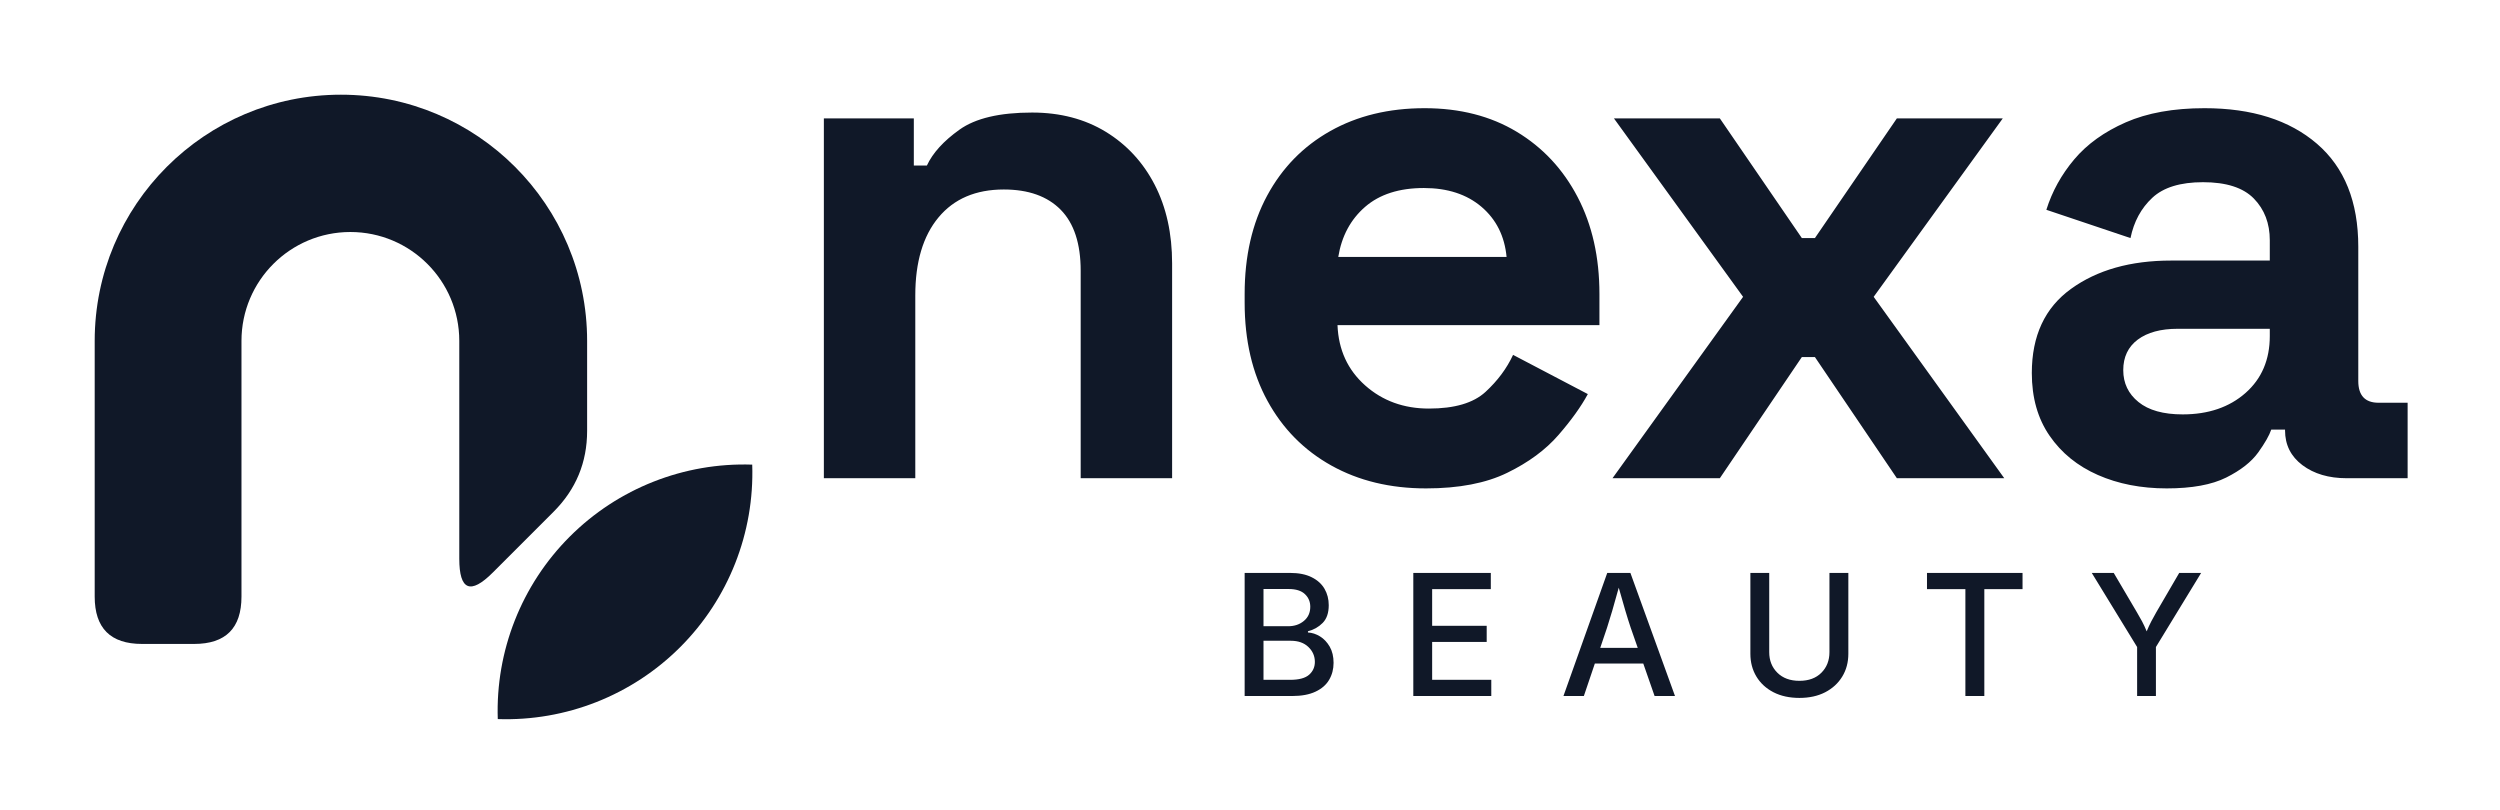
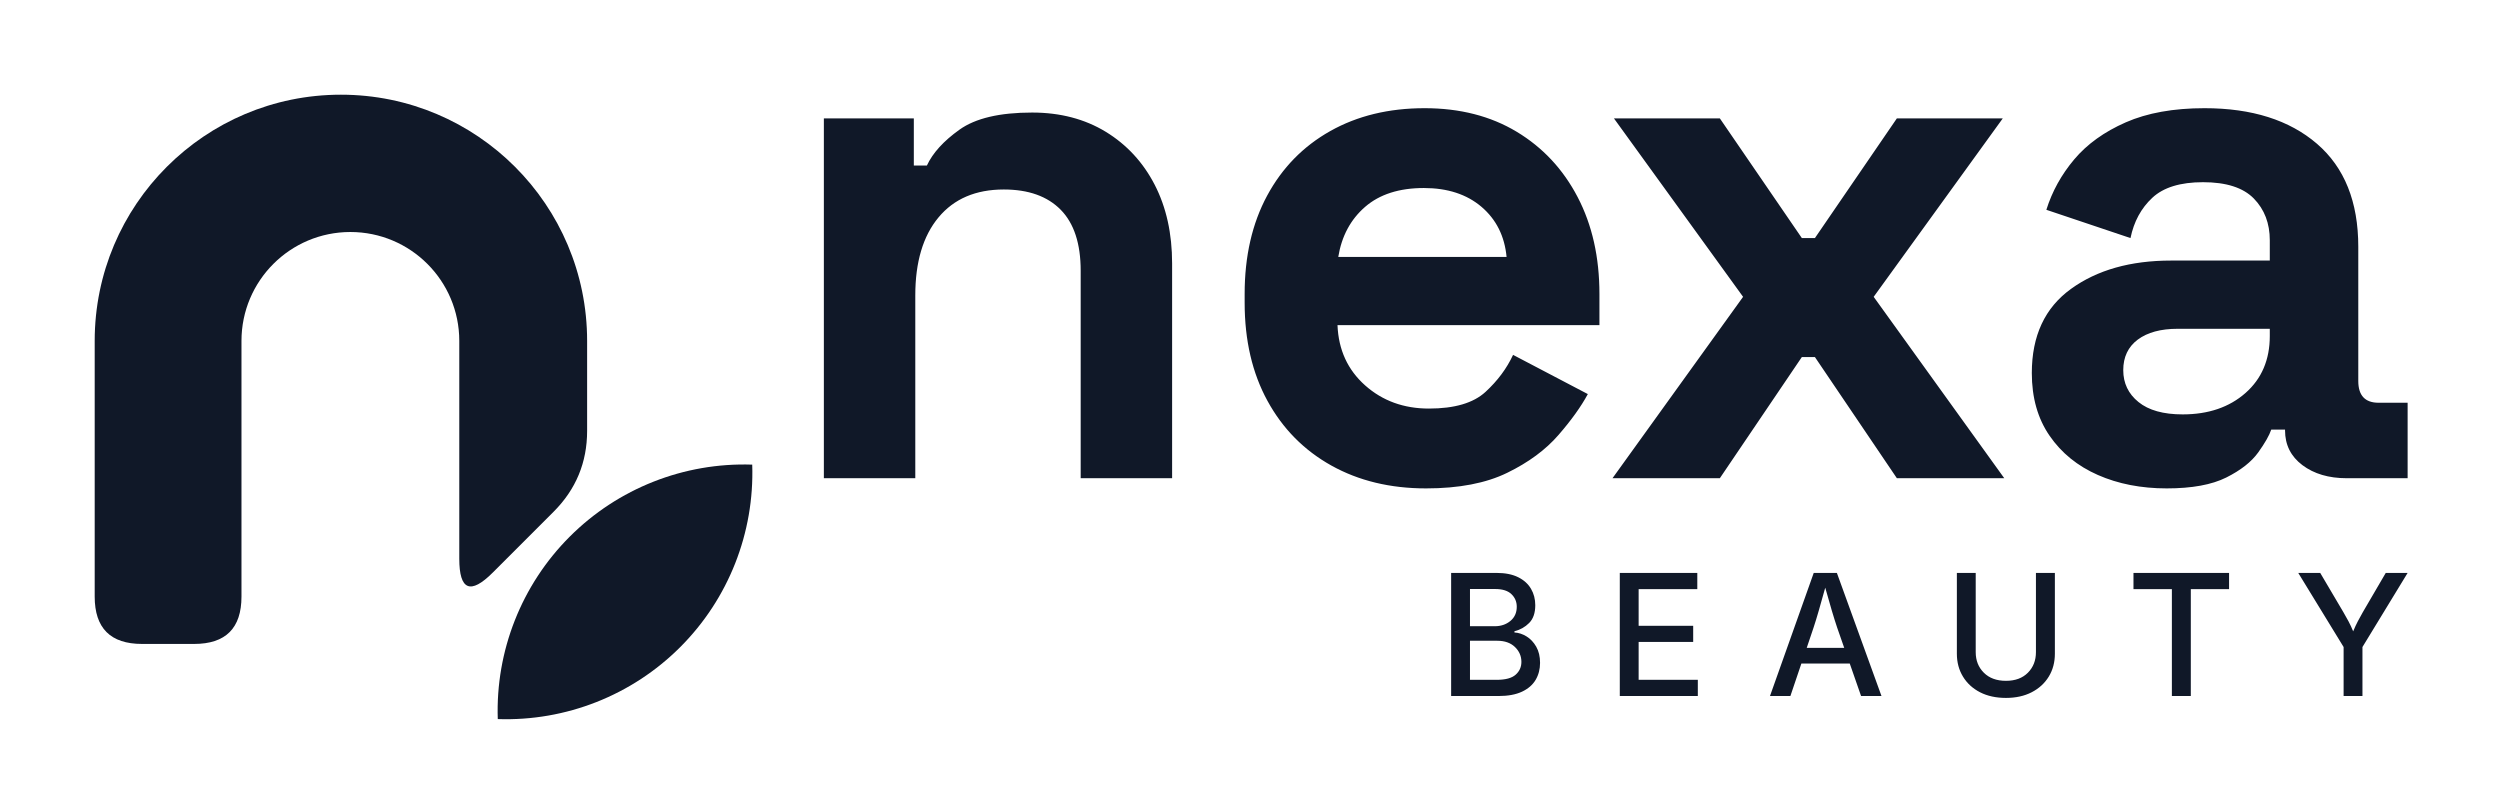
<svg xmlns="http://www.w3.org/2000/svg" viewBox="0 0 528 171">
  <g transform="translate(-44 -22)">
    <path d="M 64 94 A 52 52 0 0 1 168 94 L 168 113 Q 168 123 160.93 130.07 L 148.07 142.93 Q 141 150 141 140 L 141 94 A 23 23 0 0 0 95 94 L 95 148 Q 95 158 85 158 L 74 158 Q 64 158 64 148 Z" fill="#101828" />
    <path d="M 149.13 173.87 A 52.01 52.01 0 0 1 202.87 120.13 A 52.01 52.01 0 0 1 149.13 173.87 Z" fill="#101828" />
    <path d="M237.31 123L218 123L218 47L237 47L237 56.96L239.76 56.96Q241.60 52.98 246.65 49.38Q251.71 45.77 261.98 45.77L261.98 45.77Q270.86 45.77 277.53 49.83Q284.19 53.90 287.87 61.02Q291.55 68.15 291.55 77.65L291.55 77.65L291.55 123L272.24 123L272.24 79.18Q272.24 70.60 268.03 66.31Q263.81 62.02 256 62.02L256 62.02Q247.11 62.02 242.21 67.92Q237.31 73.81 237.31 84.39L237.31 84.39L237.31 123ZM345.18 125.15L345.18 125.15Q333.84 125.15 325.18 120.32Q316.52 115.49 311.70 106.68Q306.87 97.87 306.87 85.92L306.87 85.92L306.87 84.08Q306.87 72.13 311.62 63.32Q316.37 54.51 324.95 49.68Q333.53 44.85 344.87 44.85L344.87 44.85Q356.06 44.85 364.33 49.83Q372.60 54.81 377.20 63.63Q381.80 72.44 381.80 84.08L381.80 84.08L381.80 90.67L326.48 90.67Q326.79 98.48 332.31 103.39Q337.82 108.29 345.79 108.29L345.79 108.29Q353.91 108.29 357.74 104.77Q361.57 101.24 363.56 96.95L363.56 96.95L379.35 105.23Q377.20 109.21 373.14 113.88Q369.08 118.56 362.34 121.85Q355.60 125.15 345.18 125.15ZM326.64 76.27L326.64 76.27L362.19 76.27Q361.57 69.68 356.90 65.69Q352.23 61.71 344.72 61.71L344.72 61.71Q336.90 61.71 332.31 65.69Q327.71 69.68 326.64 76.27ZM407.23 123L384.56 123L412.14 84.69L384.86 47L407.23 47L424.55 72.28L427.31 72.28L444.62 47L466.99 47L439.72 84.69L467.30 123L444.62 123L427.31 97.41L424.55 97.41L407.23 123ZM501.62 125.15L501.62 125.15Q493.50 125.15 487.06 122.31Q480.63 119.48 476.88 114.04Q473.12 108.60 473.12 100.78L473.12 100.78Q473.12 88.98 481.40 83.01Q489.67 77.03 502.54 77.03L502.54 77.03L523.38 77.03L523.38 72.74Q523.38 67.38 520.01 63.93Q516.64 60.48 509.28 60.48L509.28 60.48Q502.08 60.48 498.56 63.78Q495.03 67.07 493.96 72.28L493.96 72.28L476.19 66.31Q478.02 60.48 482.08 55.66Q486.15 50.83 492.96 47.84Q499.78 44.85 509.59 44.85L509.59 44.85Q524.60 44.85 533.34 52.36Q542.07 59.87 542.07 74.12L542.07 74.12L542.07 102.47Q542.07 107.06 546.36 107.06L546.36 107.06L552.49 107.06L552.49 123L539.62 123Q533.95 123 530.27 120.24Q526.60 117.48 526.60 112.89L526.60 112.89L526.60 112.73L523.69 112.73Q523.07 114.57 520.93 117.56Q518.78 120.55 514.19 122.85Q509.59 125.15 501.62 125.15ZM504.99 109.52L504.99 109.52Q513.11 109.52 518.25 105.00Q523.38 100.48 523.38 92.97L523.38 92.97L523.38 91.44L503.92 91.44Q498.56 91.44 495.49 93.73Q492.43 96.03 492.43 100.17L492.43 100.17Q492.43 104.31 495.65 106.91Q498.86 109.52 504.99 109.52Z" fill="#101828" />
-     <path d="M316.87 169L306.87 169L306.87 143L316.45 143Q319.21 143 321.02 143.91Q322.84 144.81 323.74 146.36Q324.63 147.90 324.63 149.82L324.63 149.82Q324.63 152.27 323.34 153.57Q322.05 154.87 320.24 155.32L320.24 155.32L320.24 155.58Q321.55 155.65 322.79 156.41Q324.02 157.17 324.84 158.58Q325.65 160.00 325.65 161.99L325.65 161.99Q325.65 163.99 324.71 165.58Q323.78 167.17 321.83 168.08Q319.89 169 316.87 169L316.87 169ZM310.85 157.33L310.85 165.58L316.47 165.58Q319.28 165.58 320.49 164.50Q321.70 163.42 321.70 161.79L321.70 161.79Q321.70 159.96 320.33 158.64Q318.96 157.33 316.63 157.33L316.63 157.33L310.85 157.33ZM310.85 146.40L310.85 154.26L316.07 154.26Q318.04 154.26 319.38 153.14Q320.73 152.02 320.73 150.15L320.73 150.15Q320.73 148.55 319.60 147.48Q318.47 146.40 316.17 146.40L316.17 146.40L310.85 146.40ZM358.96 169L342.49 169L342.49 143L358.86 143L358.86 146.42L346.47 146.42L346.47 154.17L357.99 154.17L357.99 157.57L346.47 157.57L346.47 165.58L358.96 165.58L358.96 169ZM378.51 169L374.20 169L383.45 143L388.34 143L397.76 169L393.45 169L391.06 162.14L380.83 162.14L378.51 169ZM383.42 154.53L381.97 158.83L389.89 158.83L388.39 154.53Q387.87 152.98 387.26 150.93Q386.64 148.88 385.88 146.12L385.88 146.12Q385.11 148.92 384.51 150.98Q383.90 153.05 383.42 154.53L383.42 154.53ZM424.04 169.40L424.04 169.40Q420.90 169.40 418.57 168.21Q416.24 167.01 414.96 164.90Q413.68 162.79 413.68 160.07L413.68 160.07L413.68 143L417.66 143L417.66 159.73Q417.66 162.37 419.38 164.08Q421.10 165.79 424.04 165.79L424.04 165.79Q426.98 165.79 428.68 164.08Q430.38 162.37 430.38 159.73L430.38 159.73L430.38 143L434.37 143L434.37 160.07Q434.37 162.79 433.08 164.90Q431.79 167.01 429.47 168.21Q427.15 169.40 424.04 169.40ZM459.09 146.42L450.98 146.42L450.98 143L471.16 143L471.16 146.42L463.09 146.42L463.09 169L459.09 169L459.09 146.42ZM499.33 169L495.36 169L495.36 158.65L485.78 143L490.42 143L495.30 151.29Q495.91 152.32 496.41 153.25Q496.91 154.19 497.38 155.34L497.38 155.34Q497.87 154.15 498.36 153.22Q498.85 152.28 499.42 151.29L499.42 151.29L504.25 143L508.88 143L499.33 158.65L499.33 169Z" fill="#101828" />
+     <path d="M360.48 169L350.48 169L350.48 143L360.06 143Q362.82 143 364.64 143.91Q366.45 144.81 367.35 146.36Q368.25 147.90 368.25 149.82L368.25 149.82Q368.25 152.27 366.96 153.57Q365.67 154.87 363.85 155.32L363.85 155.32L363.85 155.58Q365.16 155.65 366.40 156.41Q367.64 157.17 368.45 158.58Q369.26 160.00 369.26 161.99L369.26 161.99Q369.26 163.99 368.33 165.58Q367.39 167.17 365.45 168.08Q363.50 169 360.48 169L360.48 169ZM354.46 157.33L354.46 165.58L360.08 165.58Q362.89 165.58 364.10 164.50Q365.32 163.42 365.32 161.79L365.32 161.79Q365.32 159.96 363.95 158.64Q362.58 157.33 360.24 157.33L360.24 157.33L354.46 157.33ZM354.46 146.40L354.46 154.26L359.68 154.26Q361.65 154.26 363.00 153.14Q364.34 152.02 364.34 150.15L364.34 150.15Q364.34 148.55 363.21 147.48Q362.09 146.40 359.78 146.40L359.78 146.40L354.46 146.40ZM402.58 169L386.10 169L386.10 143L402.47 143L402.47 146.42L390.08 146.42L390.08 154.17L401.60 154.17L401.60 157.57L390.08 157.57L390.08 165.58L402.58 165.58L402.58 169ZM422.13 169L417.82 169L427.06 143L431.95 143L441.37 169L437.06 169L434.67 162.14L424.45 162.14L422.13 169ZM427.03 154.53L425.58 158.83L433.50 158.83L432.00 154.53Q431.48 152.98 430.87 150.93Q430.26 148.88 429.49 146.12L429.49 146.12Q428.72 148.92 428.12 150.98Q427.52 153.05 427.03 154.53L427.03 154.53ZM467.66 169.40L467.66 169.40Q464.52 169.40 462.19 168.21Q459.86 167.01 458.58 164.90Q457.29 162.79 457.29 160.07L457.29 160.07L457.29 143L461.27 143L461.27 159.73Q461.27 162.37 462.99 164.08Q464.71 165.79 467.66 165.79L467.66 165.79Q470.59 165.79 472.29 164.08Q473.99 162.37 473.99 159.73L473.99 159.73L473.99 143L477.99 143L477.99 160.07Q477.99 162.79 476.70 164.90Q475.41 167.01 473.08 168.21Q470.76 169.40 467.66 169.40ZM502.70 146.42L494.59 146.42L494.59 143L514.78 143L514.78 146.42L506.70 146.42L506.70 169L502.70 169L502.70 146.42ZM542.95 169L538.97 169L538.97 158.65L529.39 143L534.03 143L538.92 151.29Q539.53 152.32 540.02 153.25Q540.52 154.19 540.99 155.34L540.99 155.34Q541.48 154.15 541.97 153.22Q542.46 152.28 543.03 151.29L543.03 151.29L547.87 143L552.49 143L542.95 158.65L542.95 169Z" fill="#101828" />
  </g>
</svg>
